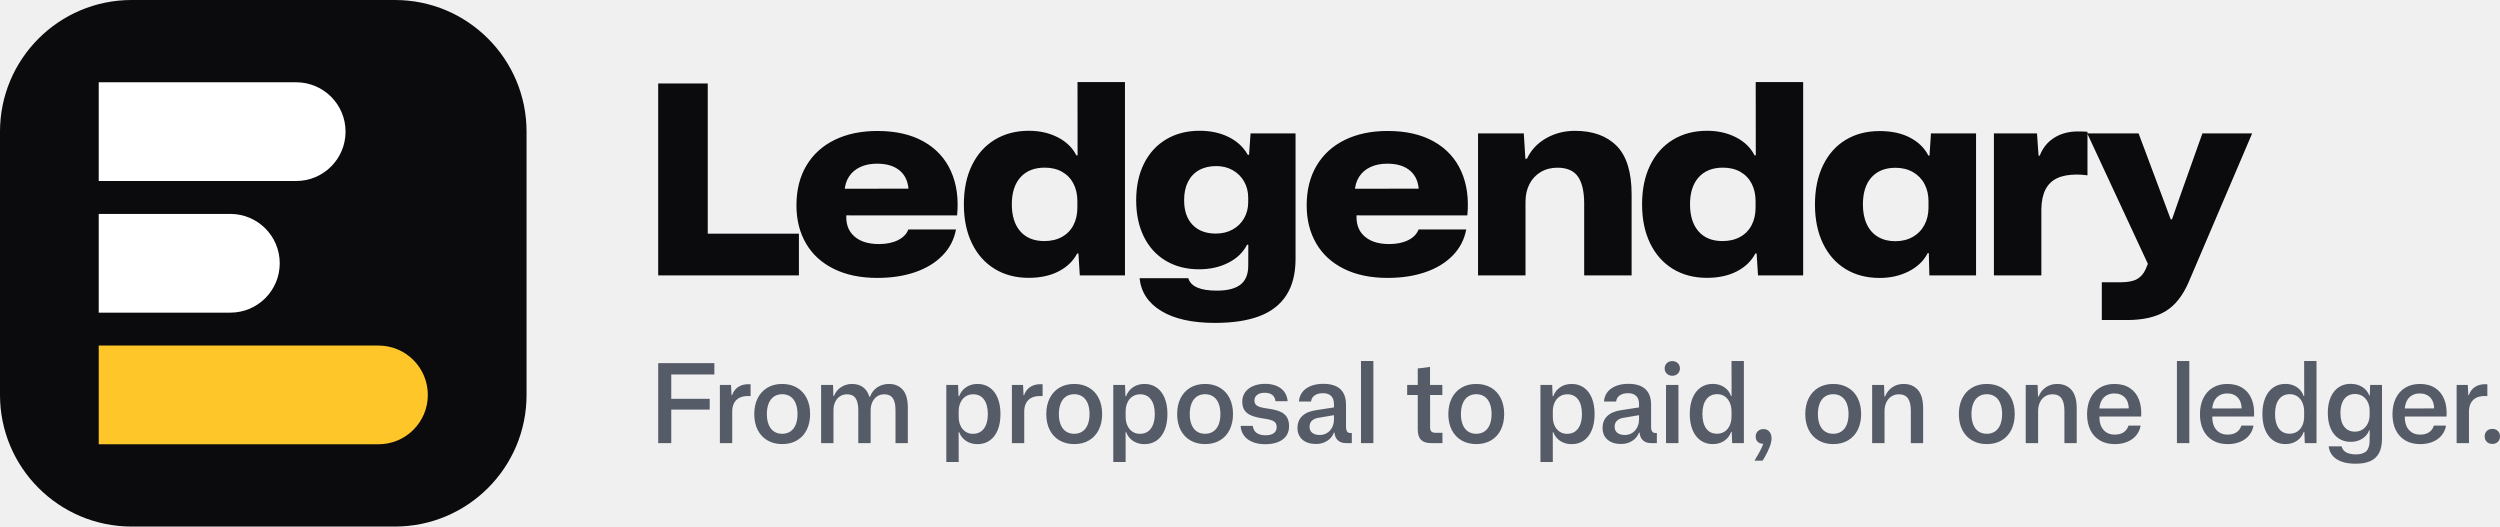
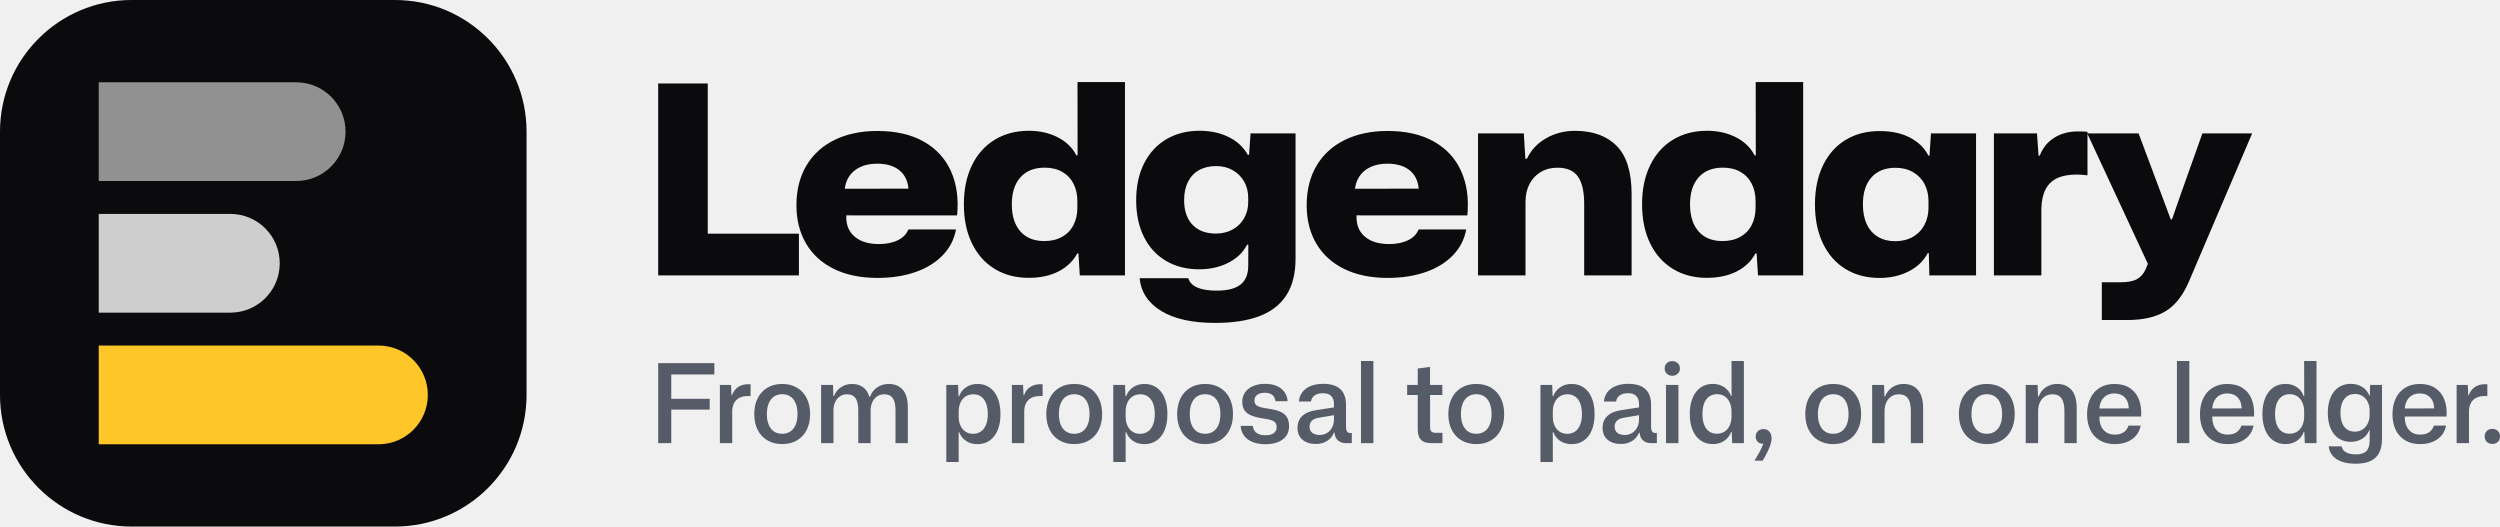
<svg xmlns="http://www.w3.org/2000/svg" viewBox="0 0 341.844 72" width="341.844" height="72" role="img" aria-label="Ledgendary. From proposal to paid, on one ledger.">
  <rect x="0" y="0" width="72" height="72" rx="18" fill="#0b0b0d" />
-   <path d="M13.5 11.25H40.5A6.75 6.75 0 0 1 40.5 24.75H13.5H13.5V11.25Z" fill="#ffffff" />
-   <path d="M13.5 29.25H31.5A6.75 6.75 0 0 1 31.5 42.75H13.5H13.5V29.25Z" fill="#ffffff" />
+   <path d="M13.5 11.25H40.5A6.75 6.75 0 0 1 40.5 24.75H13.5H13.5V11.25Z" fill="#ffffff" opacity="0.55" />
+   <path d="M13.5 29.25H31.5A6.75 6.75 0 0 1 31.5 42.75H13.5H13.5V29.25Z" fill="#ffffff" opacity="0.8" />
  <path d="M13.5 47.25H51.75A6.75 6.75 0 0 1 51.75 60.75H13.5H13.5V47.25Z" fill="#ffc629" />
  <path transform="translate(87.963 37.654) scale(0.036)" fill="#0b0b0d" d="M56.572 -729.0H244.789V-123.262L210.67 -158.371H591.07V0.0H56.572ZM581.692 -265.912Q581.692 -353.534 619.569 -417.153Q657.446 -480.773 726.876 -514.631Q796.306 -548.488 889.243 -548.488Q993.665 -548.488 1064.777 -508.409Q1135.888 -468.331 1168.47 -395.863Q1201.052 -323.394 1191.945 -227.81L689.562 -227.949L775.346 -259.234Q760.821 -191.918 794.13 -155.43Q827.44 -118.942 895.251 -118.942Q937.412 -118.942 967.129 -133.678Q996.845 -148.414 1006.777 -174.46H1187.713Q1177.053 -117.185 1136.591 -75.644Q1096.13 -34.104 1032.569 -12.235Q969.009 9.635 889.263 9.635Q793.345 9.635 723.898 -24.565Q654.452 -58.765 618.072 -121.091Q581.692 -183.416 581.692 -265.912ZM755.807 -328.995 1017.785 -329.411 1007.667 -318.006Q1007.159 -368.499 975.955 -396.378Q944.752 -424.258 887.896 -424.258Q850.813 -424.258 823.424 -411.246Q796.036 -398.235 780.718 -374.178Q765.4 -350.121 764.386 -317.454ZM1217.61 -269.973Q1217.61 -355.244 1248.307 -418.253Q1279.004 -481.263 1334.871 -515.232Q1390.739 -549.2 1464.656 -549.2Q1525.894 -549.2 1574.347 -524.368Q1622.8 -499.536 1644.804 -455.984H1649.549L1649.262 -734.203H1829.485V0.0H1657.965L1652.715 -83.343H1648.064Q1625.659 -40.267 1577.921 -15.451Q1530.183 9.365 1463.622 9.365Q1390.225 9.365 1334.614 -24.604Q1279.004 -58.573 1248.307 -121.668Q1217.61 -184.764 1217.61 -269.973ZM1648.731 -257.449V-281.955Q1648.731 -319.677 1633.925 -348.404Q1619.118 -377.131 1591.149 -393.161Q1563.18 -409.192 1524.681 -409.192Q1465.504 -409.192 1432.616 -372.564Q1399.728 -335.937 1399.728 -269.973Q1399.728 -204.214 1431.966 -167.266Q1464.203 -130.319 1523.306 -130.319Q1561.755 -130.319 1590.287 -146.168Q1618.82 -162.018 1633.776 -190.872Q1648.731 -219.726 1648.731 -257.449ZM1884.994 10.688H2070.086Q2077.022 34.454 2104.18 46.215Q2131.338 57.977 2178.377 57.977Q2238.775 57.977 2268.256 35.075Q2297.736 12.173 2297.736 -36.554L2298.023 -116.305H2293.138Q2270.61 -72.436 2221.81 -47.765Q2173.01 -23.095 2110.879 -23.095Q2039.605 -23.095 1985.356 -55.047Q1931.107 -86.999 1901.585 -146.283Q1872.062 -205.566 1872.062 -285.315Q1872.062 -365.29 1902.015 -425.025Q1931.968 -484.76 1986.574 -517.011Q2041.18 -549.262 2112.568 -549.262Q2175.619 -549.262 2223.771 -525.235Q2271.922 -501.209 2295.903 -457.98H2300.799L2306.605 -539.372H2477.429V-62.853Q2477.429 20.778 2442.837 74.85Q2408.245 128.921 2340.591 154.731Q2272.937 180.54 2171.533 180.54Q2042.372 180.54 1967.865 135.576Q1893.358 90.612 1884.994 10.688ZM2297.581 -278.138V-295.154Q2297.581 -329.008 2282.172 -356.304Q2266.762 -383.601 2239.093 -399.366Q2211.423 -415.131 2176.274 -415.131Q2138.451 -415.131 2111.051 -399.831Q2083.651 -384.53 2068.916 -355.45Q2054.18 -326.369 2054.18 -285.845Q2054.18 -225.455 2086.167 -192.112Q2118.153 -158.768 2174.672 -158.768Q2210.565 -158.768 2238.5 -174.23Q2266.436 -189.691 2282.009 -216.942Q2297.581 -244.193 2297.581 -278.138ZM2519.692 -265.912Q2519.692 -353.534 2557.569 -417.153Q2595.446 -480.773 2664.876 -514.631Q2734.306 -548.488 2827.243 -548.488Q2931.665 -548.488 3002.777 -508.409Q3073.888 -468.331 3106.47 -395.863Q3139.052 -323.394 3129.945 -227.81L2627.562 -227.949L2713.346 -259.234Q2698.821 -191.918 2732.13 -155.43Q2765.44 -118.942 2833.251 -118.942Q2875.412 -118.942 2905.129 -133.678Q2934.845 -148.414 2944.777 -174.46H3125.713Q3115.053 -117.185 3074.591 -75.644Q3034.13 -34.104 2970.569 -12.235Q2907.009 9.635 2827.263 9.635Q2731.345 9.635 2661.898 -24.565Q2592.452 -58.765 2556.072 -121.091Q2519.692 -183.416 2519.692 -265.912ZM2693.807 -328.995 2955.785 -329.411 2945.667 -318.006Q2945.159 -368.499 2913.955 -396.378Q2882.752 -424.258 2825.896 -424.258Q2788.813 -424.258 2761.424 -411.246Q2734.036 -398.235 2718.718 -374.178Q2703.4 -350.121 2702.386 -317.454ZM3170.534 -539.372H3344.415L3350.327 -443.089H3356.312Q3379.791 -492.653 3429.111 -520.841Q3478.431 -549.029 3538.864 -549.029Q3640.586 -549.029 3697.234 -491.661Q3753.882 -434.294 3753.882 -307.567V0.0H3573.719V-272.502Q3573.719 -340.963 3550.192 -374.978Q3526.665 -408.993 3471.965 -408.993Q3436.303 -408.993 3408.666 -392.55Q3381.029 -376.107 3365.949 -346.884Q3350.869 -317.661 3350.869 -279.868V0.0H3170.534ZM3793.61 -269.973Q3793.61 -355.244 3824.307 -418.253Q3855.004 -481.263 3910.871 -515.232Q3966.739 -549.2 4040.656 -549.2Q4101.894 -549.2 4150.347 -524.368Q4198.8 -499.536 4220.804 -455.984H4225.549L4225.262 -734.203H4405.485V0.0H4233.965L4228.715 -83.343H4224.064Q4201.659 -40.267 4153.921 -15.451Q4106.183 9.365 4039.622 9.365Q3966.225 9.365 3910.614 -24.604Q3855.004 -58.573 3824.307 -121.668Q3793.61 -184.764 3793.61 -269.973ZM4224.731 -257.449V-281.955Q4224.731 -319.677 4209.925 -348.404Q4195.118 -377.131 4167.149 -393.161Q4139.18 -409.192 4100.681 -409.192Q4041.504 -409.192 4008.616 -372.564Q3975.728 -335.937 3975.728 -269.973Q3975.728 -204.214 4007.966 -167.266Q4040.203 -130.319 4099.306 -130.319Q4137.755 -130.319 4166.287 -146.168Q4194.82 -162.018 4209.776 -190.872Q4224.731 -219.726 4224.731 -257.449ZM4450.287 -269.245Q4450.287 -354.512 4480.808 -417.732Q4511.329 -480.952 4566.732 -514.546Q4622.134 -548.14 4695.786 -548.14Q4763.642 -548.14 4811.31 -523.255Q4858.978 -498.37 4881.193 -454.847H4885.363L4890.896 -539.372H5062.162V0.0H4884.808L4882.729 -84.485H4878.584Q4855.929 -40.625 4806.734 -15.429Q4757.54 9.767 4696.028 9.767Q4621.939 9.767 4566.583 -24.051Q4511.227 -57.868 4480.757 -121.005Q4450.287 -184.142 4450.287 -269.245ZM4881.552 -257.844V-281.605Q4881.552 -318.304 4866.432 -346.982Q4851.313 -375.66 4822.617 -392.161Q4793.921 -408.662 4756.098 -408.662Q4697.855 -408.662 4665.13 -372.508Q4632.405 -336.354 4632.405 -269.241Q4632.405 -225.401 4647.266 -194.021Q4662.127 -162.642 4689.879 -146.207Q4717.632 -129.773 4755.337 -129.773Q4793.378 -129.773 4822.23 -146.408Q4851.083 -163.043 4866.317 -192.026Q4881.552 -221.008 4881.552 -257.844ZM5129.989 -539.372H5293.58L5299.619 -454.607H5304.039Q5320.785 -498.475 5358.883 -522.595Q5396.981 -546.715 5449.262 -546.715Q5472.72 -546.715 5485.389 -545.324V-379.988Q5462.105 -382.97 5445.058 -382.97Q5399.385 -382.97 5370.022 -369.085Q5340.658 -355.199 5325.764 -325.919Q5310.87 -296.64 5310.184 -251.209V0.0H5129.989ZM5539.807 26.153H5610.933Q5651.897 26.153 5673.363 14.308Q5694.829 2.463 5706.39 -23.649L5723.348 -64.003V-25.419L5484.441 -539.372H5679.446L5765.735 -308.868L5801.567 -212.781H5806.371L5839.927 -308.868L5921.881 -539.372H6110.92L5870.388 24.034Q5836.456 103.532 5781.321 136.567Q5726.187 169.601 5636.381 169.601H5539.807Z" />
  <path transform="translate(88.854 60.59) scale(0.015)" fill="#565b68" d="M76.41 -729.0H588.564V-625.542H174.577L195.595 -646.958V0.0H76.41ZM162.04 -403.841H545.928V-305.351H162.04ZM638.616 -530.392H740.231L744.92 -436.552H749.634Q766.31 -485.712 805.186 -511.378Q844.062 -537.045 897.41 -537.045Q908.012 -537.045 918.661 -536.366V-428.574Q907.02 -429.253 895.93 -429.253Q849.727 -429.253 818.377 -413.733Q787.027 -398.213 770.109 -368.426Q753.191 -338.638 751.175 -295.953V0.0H638.616ZM952.081 -264.44Q952.081 -346.241 982.842 -408.317Q1013.603 -470.392 1071.197 -504.888Q1128.791 -539.384 1206.937 -539.384Q1282.6 -539.384 1340.268 -506.132Q1397.936 -472.88 1429.602 -410.731Q1461.268 -348.581 1461.268 -264.944Q1461.268 -183.472 1430.594 -121.484Q1399.92 -59.496 1342.414 -25.252Q1284.907 8.992 1206.937 8.992Q1131.099 8.992 1073.343 -24.26Q1015.587 -57.512 983.834 -119.41Q952.081 -181.308 952.081 -264.44ZM1346.385 -264.944Q1346.385 -322.369 1329.396 -363.212Q1312.407 -404.056 1280.934 -424.955Q1249.462 -445.855 1206.937 -445.855Q1164.263 -445.855 1132.777 -425.043Q1101.292 -404.231 1084.127 -363.223Q1066.963 -322.215 1066.963 -264.44Q1066.963 -207.52 1084.04 -166.928Q1101.117 -126.336 1132.35 -105.689Q1163.584 -85.042 1206.433 -85.042Q1249.112 -85.042 1280.584 -105.601Q1312.056 -126.161 1329.221 -166.753Q1346.385 -207.345 1346.385 -264.944ZM1561.582 -530.392H1670.157L1673.342 -429.851H1679.213Q1699.473 -482.109 1744.306 -510.746Q1789.139 -539.384 1843.276 -539.384Q1902.892 -539.384 1943.228 -510.168Q1983.565 -480.952 2001.446 -422.365H2006.993Q2027.966 -478.636 2074.304 -509.01Q2120.642 -539.384 2179.907 -539.384Q2258.687 -539.384 2305.327 -487.025Q2351.966 -434.665 2351.966 -323.275V0.0H2239.731V-300.285Q2239.731 -373.924 2215.008 -409.463Q2190.285 -445.001 2137.03 -445.001Q2100.024 -445.001 2071.882 -425.925Q2043.74 -406.85 2028.32 -373.444Q2012.899 -340.038 2012.899 -298.637V0.0H1900.314V-300.285Q1900.314 -373.749 1875.515 -409.375Q1850.715 -445.001 1798.293 -445.001Q1760.963 -445.001 1732.734 -426.09Q1704.504 -407.178 1689.322 -373.772Q1674.141 -340.366 1674.141 -298.637V0.0H1561.582ZM2702.877 -530.392H2809.963L2813.968 -427.812H2819.86Q2838.199 -478.594 2882.596 -508.989Q2926.992 -539.384 2987.281 -539.384Q3050.681 -539.384 3097.943 -506.561Q3145.205 -473.737 3170.838 -411.835Q3196.471 -349.933 3196.471 -264.944Q3196.471 -179.451 3170.838 -117.801Q3145.205 -56.151 3097.943 -23.328Q3050.681 9.496 2987.173 9.496Q2926.82 9.496 2882.628 -20.13Q2838.437 -49.756 2820.404 -99.676H2815.292L2815.616 171.933H2702.877ZM3081.245 -264.944Q3081.245 -349.984 3046.383 -397.524Q3011.522 -445.064 2948.277 -445.064Q2907.523 -445.064 2877.437 -424.584Q2847.351 -404.104 2831.484 -368.686Q2815.616 -333.268 2815.616 -289.549V-239.663Q2815.616 -195.944 2831.239 -160.774Q2846.862 -125.604 2876.457 -105.124Q2906.053 -84.644 2945.722 -84.644Q2988.337 -84.644 3018.768 -105.944Q3049.198 -127.244 3065.221 -168.016Q3081.245 -208.788 3081.245 -264.944ZM3300.616 -530.392H3402.231L3406.92 -436.552H3411.634Q3428.31 -485.712 3467.186 -511.378Q3506.062 -537.045 3559.41 -537.045Q3570.012 -537.045 3580.661 -536.366V-428.574Q3569.02 -429.253 3557.93 -429.253Q3511.727 -429.253 3480.377 -413.733Q3449.027 -398.213 3432.109 -368.426Q3415.191 -338.638 3413.175 -295.953V0.0H3300.616ZM3614.081 -264.44Q3614.081 -346.241 3644.842 -408.317Q3675.603 -470.392 3733.197 -504.888Q3790.791 -539.384 3868.937 -539.384Q3944.6 -539.384 4002.268 -506.132Q4059.936 -472.88 4091.602 -410.731Q4123.268 -348.581 4123.268 -264.944Q4123.268 -183.472 4092.594 -121.484Q4061.92 -59.496 4004.414 -25.252Q3946.907 8.992 3868.937 8.992Q3793.099 8.992 3735.343 -24.26Q3677.587 -57.512 3645.834 -119.41Q3614.081 -181.308 3614.081 -264.44ZM4008.385 -264.944Q4008.385 -322.369 3991.396 -363.212Q3974.407 -404.056 3942.934 -424.955Q3911.462 -445.855 3868.937 -445.855Q3826.263 -445.855 3794.777 -425.043Q3763.292 -404.231 3746.127 -363.223Q3728.963 -322.215 3728.963 -264.44Q3728.963 -207.52 3746.04 -166.928Q3763.117 -126.336 3794.35 -105.689Q3825.584 -85.042 3868.433 -85.042Q3911.112 -85.042 3942.584 -105.601Q3974.056 -126.161 3991.221 -166.753Q4008.385 -207.345 4008.385 -264.944ZM4224.877 -530.392H4331.963L4335.968 -427.812H4341.86Q4360.199 -478.594 4404.596 -508.989Q4448.992 -539.384 4509.281 -539.384Q4572.681 -539.384 4619.943 -506.561Q4667.205 -473.737 4692.838 -411.835Q4718.471 -349.933 4718.471 -264.944Q4718.471 -179.451 4692.838 -117.801Q4667.205 -56.151 4619.943 -23.328Q4572.681 9.496 4509.173 9.496Q4448.82 9.496 4404.628 -20.13Q4360.437 -49.756 4342.404 -99.676H4337.292L4337.616 171.933H4224.877ZM4603.245 -264.944Q4603.245 -349.984 4568.383 -397.524Q4533.522 -445.064 4470.277 -445.064Q4429.523 -445.064 4399.437 -424.584Q4369.351 -404.104 4353.484 -368.686Q4337.616 -333.268 4337.616 -289.549V-239.663Q4337.616 -195.944 4353.239 -160.774Q4368.862 -125.604 4398.457 -105.124Q4428.053 -84.644 4467.722 -84.644Q4510.337 -84.644 4540.768 -105.944Q4571.198 -127.244 4587.221 -168.016Q4603.245 -208.788 4603.245 -264.944ZM4807.081 -264.44Q4807.081 -346.241 4837.842 -408.317Q4868.603 -470.392 4926.197 -504.888Q4983.791 -539.384 5061.937 -539.384Q5137.6 -539.384 5195.268 -506.132Q5252.936 -472.88 5284.602 -410.731Q5316.268 -348.581 5316.268 -264.944Q5316.268 -183.472 5285.594 -121.484Q5254.92 -59.496 5197.414 -25.252Q5139.907 8.992 5061.937 8.992Q4986.099 8.992 4928.343 -24.26Q4870.587 -57.512 4838.834 -119.41Q4807.081 -181.308 4807.081 -264.44ZM5201.385 -264.944Q5201.385 -322.369 5184.396 -363.212Q5167.407 -404.056 5135.934 -424.955Q5104.462 -445.855 5061.937 -445.855Q5019.263 -445.855 4987.777 -425.043Q4956.292 -404.231 4939.127 -363.223Q4921.963 -322.215 4921.963 -264.44Q4921.963 -207.52 4939.04 -166.928Q4956.117 -126.336 4987.35 -105.689Q5018.584 -85.042 5061.433 -85.042Q5104.112 -85.042 5135.584 -105.601Q5167.056 -126.161 5184.221 -166.753Q5201.385 -207.345 5201.385 -264.944ZM5385.802 -157.286H5496.379Q5502.029 -113.318 5532.338 -92.367Q5562.647 -71.416 5612.44 -71.416Q5661.681 -71.416 5687.903 -90.577Q5714.124 -109.737 5714.124 -144.4Q5714.124 -170.496 5702.746 -185.468Q5691.369 -200.441 5667.195 -208.803Q5643.021 -217.165 5596.186 -223.849Q5526.836 -234.016 5484.827 -250.996Q5442.818 -267.976 5421.726 -298.536Q5400.635 -329.096 5400.635 -378.056Q5400.635 -426.525 5426.616 -463.238Q5452.598 -499.952 5499.823 -520.172Q5547.048 -540.392 5609.047 -540.392Q5669.076 -540.392 5714.135 -521.148Q5759.193 -501.904 5784.751 -466.212Q5810.31 -430.52 5814.445 -381.788H5703.39Q5698.735 -421.067 5673.601 -440.021Q5648.467 -458.976 5605.541 -458.976Q5562.438 -458.976 5537.044 -440.06Q5511.65 -421.143 5511.65 -388.504Q5511.65 -364.928 5524.198 -350.876Q5536.746 -336.825 5563.248 -328.635Q5589.751 -320.445 5639.382 -313.915Q5704.885 -304.591 5745.231 -287.36Q5785.577 -270.13 5806.439 -238.146Q5827.301 -206.161 5827.301 -154.345Q5827.301 -76.57 5769.207 -33.285Q5711.113 10.0 5609.44 10.0Q5543.244 10.0 5493.75 -10.496Q5444.255 -30.992 5416.438 -68.848Q5388.622 -106.703 5385.802 -157.286ZM5904.144 -138.371Q5904.144 -206.884 5948.719 -248.236Q5993.293 -289.587 6078.299 -301.021L6247.008 -327.098V-256.477L6107.704 -232.817Q6061.62 -227.567 6037.812 -206.481Q6014.004 -185.394 6014.004 -149.002Q6014.004 -113.681 6038.699 -93.909Q6063.394 -74.137 6107.039 -74.137Q6143.695 -74.137 6173.348 -92.296Q6203.001 -110.455 6219.769 -143.05Q6236.537 -175.644 6236.537 -217.711V-355.709Q6236.537 -404.003 6211.018 -429.525Q6185.5 -455.047 6136.019 -455.047Q6089.297 -455.047 6060.699 -435.04Q6032.101 -415.033 6027.475 -379.208H5917.041Q5920.511 -428.72 5948.646 -465.058Q5976.781 -501.395 6025.751 -520.894Q6074.722 -540.392 6139.382 -540.392Q6242.599 -540.392 6294.478 -492.258Q6346.357 -444.123 6346.357 -350.921V-151.754Q6346.357 -120.548 6356.042 -106.23Q6365.726 -91.911 6386.125 -91.911H6399.153V0.0H6345.07Q6299.569 0.0 6272.215 -25.371Q6244.861 -50.743 6241.683 -95.133H6235.786Q6219.489 -49.477 6175.354 -20.735Q6131.218 8.008 6073.462 8.008Q5994.749 8.008 5949.447 -31.179Q5904.144 -70.366 5904.144 -138.371ZM6482.864 -748.577H6595.926V0.0H6482.864ZM7000.429 -124.281V-438.375H6903.926V-530.392H7000.39V-680.269L7112.291 -694.464V-530.392H7224.495V-438.375H7112.795V-144.153Q7112.795 -117.097 7125.192 -105.565Q7137.589 -94.034 7162.446 -94.034H7225.503V0.0H7121.766Q7059.877 0.0 7030.153 -29.948Q7000.429 -59.896 7000.429 -124.281ZM7279.081 -264.44Q7279.081 -346.241 7309.842 -408.317Q7340.603 -470.392 7398.197 -504.888Q7455.791 -539.384 7533.937 -539.384Q7609.6 -539.384 7667.268 -506.132Q7724.936 -472.88 7756.602 -410.731Q7788.268 -348.581 7788.268 -264.944Q7788.268 -183.472 7757.594 -121.484Q7726.92 -59.496 7669.414 -25.252Q7611.907 8.992 7533.937 8.992Q7458.099 8.992 7400.343 -24.26Q7342.587 -57.512 7310.834 -119.41Q7279.081 -181.308 7279.081 -264.44ZM7673.385 -264.944Q7673.385 -322.369 7656.396 -363.212Q7639.407 -404.056 7607.934 -424.955Q7576.462 -445.855 7533.937 -445.855Q7491.263 -445.855 7459.777 -425.043Q7428.292 -404.231 7411.127 -363.223Q7393.963 -322.215 7393.963 -264.44Q7393.963 -207.52 7411.04 -166.928Q7428.117 -126.336 7459.35 -105.689Q7490.584 -85.042 7533.433 -85.042Q7576.112 -85.042 7607.584 -105.601Q7639.056 -126.161 7656.221 -166.753Q7673.385 -207.345 7673.385 -264.944ZM8118.877 -530.392H8225.963L8229.968 -427.812H8235.86Q8254.199 -478.594 8298.596 -508.989Q8342.992 -539.384 8403.281 -539.384Q8466.681 -539.384 8513.943 -506.561Q8561.205 -473.737 8586.838 -411.835Q8612.471 -349.933 8612.471 -264.944Q8612.471 -179.451 8586.838 -117.801Q8561.205 -56.151 8513.943 -23.328Q8466.681 9.496 8403.173 9.496Q8342.82 9.496 8298.628 -20.13Q8254.437 -49.756 8236.404 -99.676H8231.292L8231.616 171.933H8118.877ZM8497.245 -264.944Q8497.245 -349.984 8462.383 -397.524Q8427.522 -445.064 8364.277 -445.064Q8323.523 -445.064 8293.437 -424.584Q8263.351 -404.104 8247.484 -368.686Q8231.616 -333.268 8231.616 -289.549V-239.663Q8231.616 -195.944 8247.239 -160.774Q8262.862 -125.604 8292.457 -105.124Q8322.053 -84.644 8361.722 -84.644Q8404.337 -84.644 8434.768 -105.944Q8465.198 -127.244 8481.221 -168.016Q8497.245 -208.788 8497.245 -264.944ZM8685.144 -138.371Q8685.144 -206.884 8729.719 -248.236Q8774.293 -289.587 8859.299 -301.021L9028.008 -327.098V-256.477L8888.704 -232.817Q8842.62 -227.567 8818.812 -206.481Q8795.004 -185.394 8795.004 -149.002Q8795.004 -113.681 8819.699 -93.909Q8844.394 -74.137 8888.039 -74.137Q8924.695 -74.137 8954.348 -92.296Q8984.001 -110.455 9000.769 -143.05Q9017.537 -175.644 9017.537 -217.711V-355.709Q9017.537 -404.003 8992.018 -429.525Q8966.5 -455.047 8917.019 -455.047Q8870.297 -455.047 8841.699 -435.04Q8813.101 -415.033 8808.475 -379.208H8698.041Q8701.511 -428.72 8729.646 -465.058Q8757.781 -501.395 8806.751 -520.894Q8855.722 -540.392 8920.382 -540.392Q9023.599 -540.392 9075.478 -492.258Q9127.357 -444.123 9127.357 -350.921V-151.754Q9127.357 -120.548 9137.042 -106.23Q9146.726 -91.911 9167.125 -91.911H9180.153V0.0H9126.07Q9080.569 0.0 9053.215 -25.371Q9025.861 -50.743 9022.683 -95.133H9016.786Q9000.489 -49.477 8956.354 -20.735Q8912.218 8.008 8854.462 8.008Q8775.749 8.008 8730.447 -31.179Q8685.144 -70.366 8685.144 -138.371ZM9263.582 -530.392H9376.793V0.0H9263.582ZM9251.166 -681.101Q9251.166 -709.957 9270.801 -728.828Q9290.436 -747.7 9320.174 -747.7Q9350.643 -747.7 9370.506 -728.828Q9390.368 -709.957 9390.368 -681.101Q9390.368 -651.903 9370.506 -632.879Q9350.643 -613.855 9320.241 -613.855Q9290.375 -613.855 9270.771 -632.879Q9251.166 -651.903 9251.166 -681.101ZM9480.054 -265.448Q9480.054 -350.424 9505.946 -412.16Q9531.838 -473.896 9579.186 -506.892Q9626.534 -539.888 9689.323 -539.888Q9749.837 -539.888 9794.301 -509.918Q9838.766 -479.947 9856.065 -429.165H9861.234L9860.586 -748.577H9973.325V0.0H9866.562L9862.406 -102.063H9856.838Q9838.918 -50.936 9794.377 -20.972Q9749.837 8.992 9689.323 8.992Q9626.534 8.992 9579.186 -24.004Q9531.838 -57.0 9505.946 -118.988Q9480.054 -180.976 9480.054 -265.448ZM9860.586 -241.9V-288.456Q9860.586 -332.519 9845.013 -368.463Q9829.44 -404.406 9799.878 -425.239Q9770.316 -446.072 9730.227 -446.072Q9665.928 -446.072 9630.605 -398.446Q9595.281 -350.82 9595.281 -265.448Q9595.281 -180.904 9629.69 -133.278Q9664.099 -85.652 9727.825 -85.652Q9768.828 -85.652 9798.886 -106.062Q9828.944 -126.472 9844.765 -162.154Q9860.586 -197.836 9860.586 -241.9ZM10098.14 111.97Q10121.157 73.181 10136.796 39.165Q10152.436 5.15 10154.383 -14.041L10169.688 -3.393Q10166.696 -1.21 10162.879 0.979Q10152.391 5.498 10143.869 5.498Q10116.184 5.498 10098.503 -12.85Q10080.821 -31.199 10080.821 -59.586Q10080.821 -89.668 10100.74 -108.85Q10120.659 -128.033 10151.889 -128.033Q10185.451 -128.033 10205.547 -104.767Q10225.644 -81.5 10225.644 -42.766Q10225.644 -10.286 10208.615 33.907Q10191.586 78.1 10162.305 129.975Q10153.101 145.325 10143.819 160.04H10070.026Q10078.817 145.164 10083.911 136.091Q10089.004 127.017 10098.14 111.97ZM10533.081 -264.44Q10533.081 -346.241 10563.842 -408.317Q10594.603 -470.392 10652.197 -504.888Q10709.791 -539.384 10787.937 -539.384Q10863.6 -539.384 10921.268 -506.132Q10978.936 -472.88 11010.602 -410.731Q11042.268 -348.581 11042.268 -264.944Q11042.268 -183.472 11011.594 -121.484Q10980.92 -59.496 10923.414 -25.252Q10865.907 8.992 10787.937 8.992Q10712.099 8.992 10654.343 -24.26Q10596.587 -57.512 10564.834 -119.41Q10533.081 -181.308 10533.081 -264.44ZM10927.385 -264.944Q10927.385 -322.369 10910.396 -363.212Q10893.407 -404.056 10861.934 -424.955Q10830.462 -445.855 10787.937 -445.855Q10745.263 -445.855 10713.777 -425.043Q10682.292 -404.231 10665.127 -363.223Q10647.963 -322.215 10647.963 -264.44Q10647.963 -207.52 10665.04 -166.928Q10682.117 -126.336 10713.35 -105.689Q10744.584 -85.042 10787.433 -85.042Q10830.112 -85.042 10861.584 -105.601Q10893.056 -126.161 10910.221 -166.753Q10927.385 -207.345 10927.385 -264.944ZM11142.582 -530.392H11250.989L11254.498 -425.133H11260.369Q11281.786 -479.74 11327.047 -509.562Q11372.308 -539.384 11428.421 -539.384Q11511.449 -539.384 11559.404 -485.117Q11607.359 -430.85 11607.359 -317.684V0.0H11495.278V-293.723Q11495.278 -371.136 11468.859 -408.068Q11442.439 -445.001 11386.379 -445.001Q11347.756 -445.001 11317.946 -425.594Q11288.135 -406.187 11271.802 -371.465Q11255.469 -336.744 11255.469 -292.075V0.0H11142.582ZM11933.081 -264.44Q11933.081 -346.241 11963.842 -408.317Q11994.603 -470.392 12052.197 -504.888Q12109.791 -539.384 12187.937 -539.384Q12263.6 -539.384 12321.268 -506.132Q12378.936 -472.88 12410.602 -410.731Q12442.268 -348.581 12442.268 -264.944Q12442.268 -183.472 12411.594 -121.484Q12380.92 -59.496 12323.414 -25.252Q12265.907 8.992 12187.937 8.992Q12112.099 8.992 12054.343 -24.26Q11996.587 -57.512 11964.834 -119.41Q11933.081 -181.308 11933.081 -264.44ZM12327.385 -264.944Q12327.385 -322.369 12310.396 -363.212Q12293.407 -404.056 12261.934 -424.955Q12230.462 -445.855 12187.937 -445.855Q12145.263 -445.855 12113.777 -425.043Q12082.292 -404.231 12065.127 -363.223Q12047.963 -322.215 12047.963 -264.44Q12047.963 -207.52 12065.04 -166.928Q12082.117 -126.336 12113.35 -105.689Q12144.584 -85.042 12187.433 -85.042Q12230.112 -85.042 12261.584 -105.601Q12293.056 -126.161 12310.221 -166.753Q12327.385 -207.345 12327.385 -264.944ZM12542.582 -530.392H12650.989L12654.498 -425.133H12660.369Q12681.786 -479.74 12727.047 -509.562Q12772.308 -539.384 12828.421 -539.384Q12911.449 -539.384 12959.404 -485.117Q13007.359 -430.85 13007.359 -317.684V0.0H12895.278V-293.723Q12895.278 -371.136 12868.859 -408.068Q12842.439 -445.001 12786.379 -445.001Q12747.756 -445.001 12717.946 -425.594Q12688.135 -406.187 12671.802 -371.465Q12655.469 -336.744 12655.469 -292.075V0.0H12542.582ZM13101.776 -262.296Q13101.776 -346.359 13132.058 -408.783Q13162.339 -471.207 13218.641 -505.254Q13274.943 -539.3 13350.829 -539.3Q13434.477 -539.3 13491.515 -501.914Q13548.553 -464.529 13574.61 -397.291Q13600.668 -330.053 13594.63 -242.084L13171.824 -242.353L13213.843 -253.189Q13211.487 -168.693 13249.391 -123.106Q13287.294 -77.52 13354.664 -77.52Q13404.117 -77.52 13435.559 -98.998Q13467.002 -120.476 13479.555 -159.626H13590.146Q13580.802 -107.543 13548.873 -69.471Q13516.945 -31.399 13467.007 -11.096Q13417.069 9.208 13354.664 9.208Q13275.836 9.208 13218.796 -24.41Q13161.756 -58.028 13131.766 -119.352Q13101.776 -180.676 13101.776 -262.296ZM13203.419 -315.595 13492.924 -316.401 13482.213 -303.068Q13483.219 -375.431 13447.514 -414.105Q13411.808 -452.78 13350.196 -452.78Q13309.944 -452.78 13279.462 -435.024Q13248.981 -417.267 13231.923 -383.743Q13214.866 -350.219 13213.514 -304.036ZM13920.864 -748.577H14033.926V0.0H13920.864ZM14130.776 -262.296Q14130.776 -346.359 14161.058 -408.783Q14191.339 -471.207 14247.641 -505.254Q14303.943 -539.3 14379.829 -539.3Q14463.477 -539.3 14520.515 -501.914Q14577.553 -464.529 14603.61 -397.291Q14629.668 -330.053 14623.63 -242.084L14200.824 -242.353L14242.843 -253.189Q14240.487 -168.693 14278.391 -123.106Q14316.294 -77.52 14383.664 -77.52Q14433.117 -77.52 14464.559 -98.998Q14496.002 -120.476 14508.555 -159.626H14619.146Q14609.802 -107.543 14577.873 -69.471Q14545.945 -31.399 14496.007 -11.096Q14446.069 9.208 14383.664 9.208Q14304.836 9.208 14247.796 -24.41Q14190.756 -58.028 14160.766 -119.352Q14130.776 -180.676 14130.776 -262.296ZM14232.419 -315.595 14521.924 -316.401 14511.213 -303.068Q14512.219 -375.431 14476.514 -414.105Q14440.808 -452.78 14379.196 -452.78Q14338.944 -452.78 14308.462 -435.024Q14277.981 -417.267 14260.923 -383.743Q14243.866 -350.219 14242.514 -304.036ZM14700.054 -265.448Q14700.054 -350.424 14725.946 -412.16Q14751.838 -473.896 14799.186 -506.892Q14846.534 -539.888 14909.323 -539.888Q14969.837 -539.888 15014.301 -509.918Q15058.766 -479.947 15076.065 -429.165H15081.234L15080.586 -748.577H15193.325V0.0H15086.562L15082.406 -102.063H15076.838Q15058.918 -50.936 15014.377 -20.972Q14969.837 8.992 14909.323 8.992Q14846.534 8.992 14799.186 -24.004Q14751.838 -57.0 14725.946 -118.988Q14700.054 -180.976 14700.054 -265.448ZM15080.586 -241.9V-288.456Q15080.586 -332.519 15065.013 -368.463Q15049.44 -404.406 15019.878 -425.239Q14990.316 -446.072 14950.227 -446.072Q14885.928 -446.072 14850.605 -398.446Q14815.281 -350.82 14815.281 -265.448Q14815.281 -180.904 14849.69 -133.278Q14884.099 -85.652 14947.825 -85.652Q14988.828 -85.652 15018.886 -106.062Q15048.944 -126.472 15064.765 -162.154Q15080.586 -197.836 15080.586 -241.9ZM15304.311 29.422H15422.459Q15430.698 66.054 15463.64 84.348Q15496.582 102.641 15553.311 102.641Q15619.182 102.641 15648.418 72.254Q15677.654 41.866 15677.654 -25.11L15678.302 -116.911H15673.412Q15655.333 -68.593 15610.219 -40.027Q15565.105 -11.461 15504.453 -11.461Q15442.064 -11.461 15394.934 -42.962Q15347.804 -74.464 15322.031 -133.875Q15296.257 -193.286 15296.257 -274.941Q15296.257 -357.1 15322.031 -417.085Q15347.804 -477.069 15394.934 -508.731Q15442.064 -540.392 15504.124 -540.392Q15565.1 -540.392 15610.466 -511.897Q15655.832 -483.401 15674.083 -434.553H15679.302L15682.142 -530.392H15790.393V-40.638Q15790.393 41.54 15762.33 92.068Q15734.266 142.595 15681.362 165.18Q15628.458 187.765 15550.314 187.765Q15440.352 187.765 15377.03 146.588Q15313.708 105.412 15304.311 29.422ZM15677.482 -255.256V-298.289Q15677.482 -338.692 15661.319 -372.793Q15645.156 -406.894 15614.925 -427.383Q15584.694 -447.871 15544.029 -447.871Q15503.209 -447.871 15473.417 -427.815Q15443.625 -407.759 15427.555 -368.829Q15411.484 -329.899 15411.484 -274.941Q15411.484 -193.413 15446.463 -148.95Q15481.442 -104.486 15543.496 -104.486Q15583.679 -104.486 15614.079 -124.903Q15644.479 -145.32 15660.981 -179.674Q15677.482 -214.028 15677.482 -255.256ZM15885.776 -262.296Q15885.776 -346.359 15916.058 -408.783Q15946.339 -471.207 16002.641 -505.254Q16058.943 -539.3 16134.829 -539.3Q16218.477 -539.3 16275.515 -501.914Q16332.553 -464.529 16358.61 -397.291Q16384.668 -330.053 16378.63 -242.084L15955.824 -242.353L15997.843 -253.189Q15995.487 -168.693 16033.391 -123.106Q16071.294 -77.52 16138.664 -77.52Q16188.117 -77.52 16219.559 -98.998Q16251.002 -120.476 16263.555 -159.626H16374.146Q16364.802 -107.543 16332.873 -69.471Q16300.945 -31.399 16251.007 -11.096Q16201.069 9.208 16138.664 9.208Q16059.836 9.208 16002.796 -24.41Q15945.756 -58.028 15915.766 -119.352Q15885.776 -180.676 15885.776 -262.296ZM15987.419 -315.595 16276.924 -316.401 16266.213 -303.068Q16267.219 -375.431 16231.514 -414.105Q16195.808 -452.78 16134.196 -452.78Q16093.944 -452.78 16063.462 -435.024Q16032.981 -417.267 16015.923 -383.743Q15998.866 -350.219 15997.514 -304.036ZM16470.616 -530.392H16572.231L16576.92 -436.552H16581.634Q16598.31 -485.712 16637.186 -511.378Q16676.062 -537.045 16729.41 -537.045Q16740.012 -537.045 16750.661 -536.366V-428.574Q16739.02 -429.253 16727.93 -429.253Q16681.727 -429.253 16650.377 -413.733Q16619.027 -398.213 16602.109 -368.426Q16585.191 -338.638 16583.175 -295.953V0.0H16470.616ZM16726.291 -61.079Q16726.291 -91.479 16745.63 -110.566Q16764.969 -129.654 16796.165 -129.654Q16827.362 -129.654 16846.701 -110.566Q16866.04 -91.479 16866.04 -61.079Q16866.04 -30.679 16846.701 -11.591Q16827.362 7.496 16796.165 7.496Q16764.969 7.496 16745.63 -11.591Q16726.291 -30.679 16726.291 -61.079Z" />
</svg>
